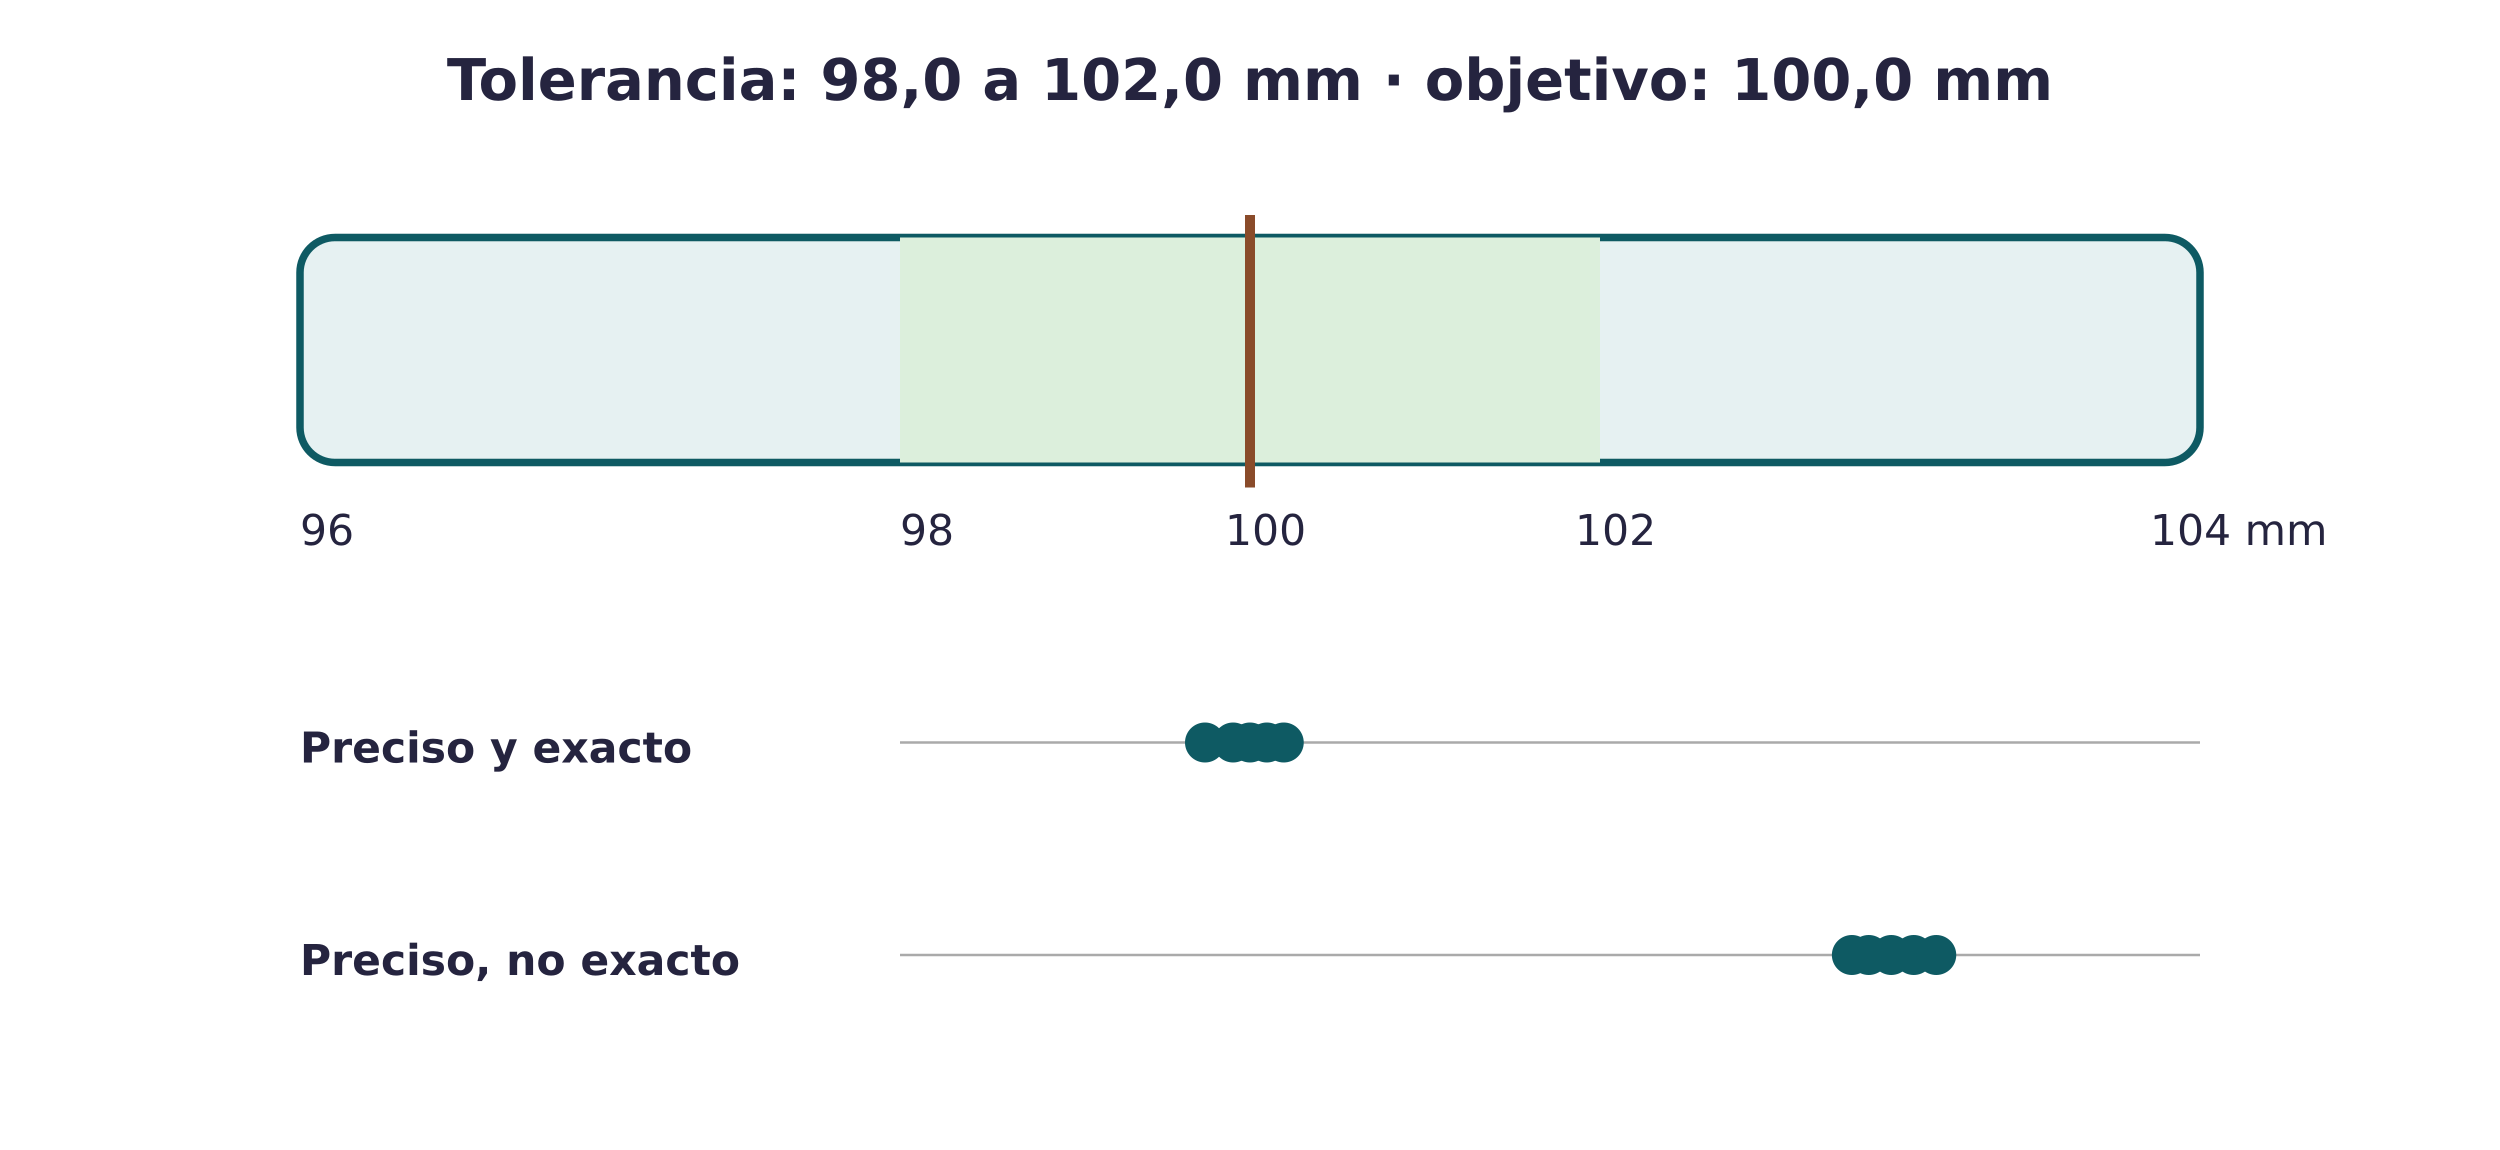
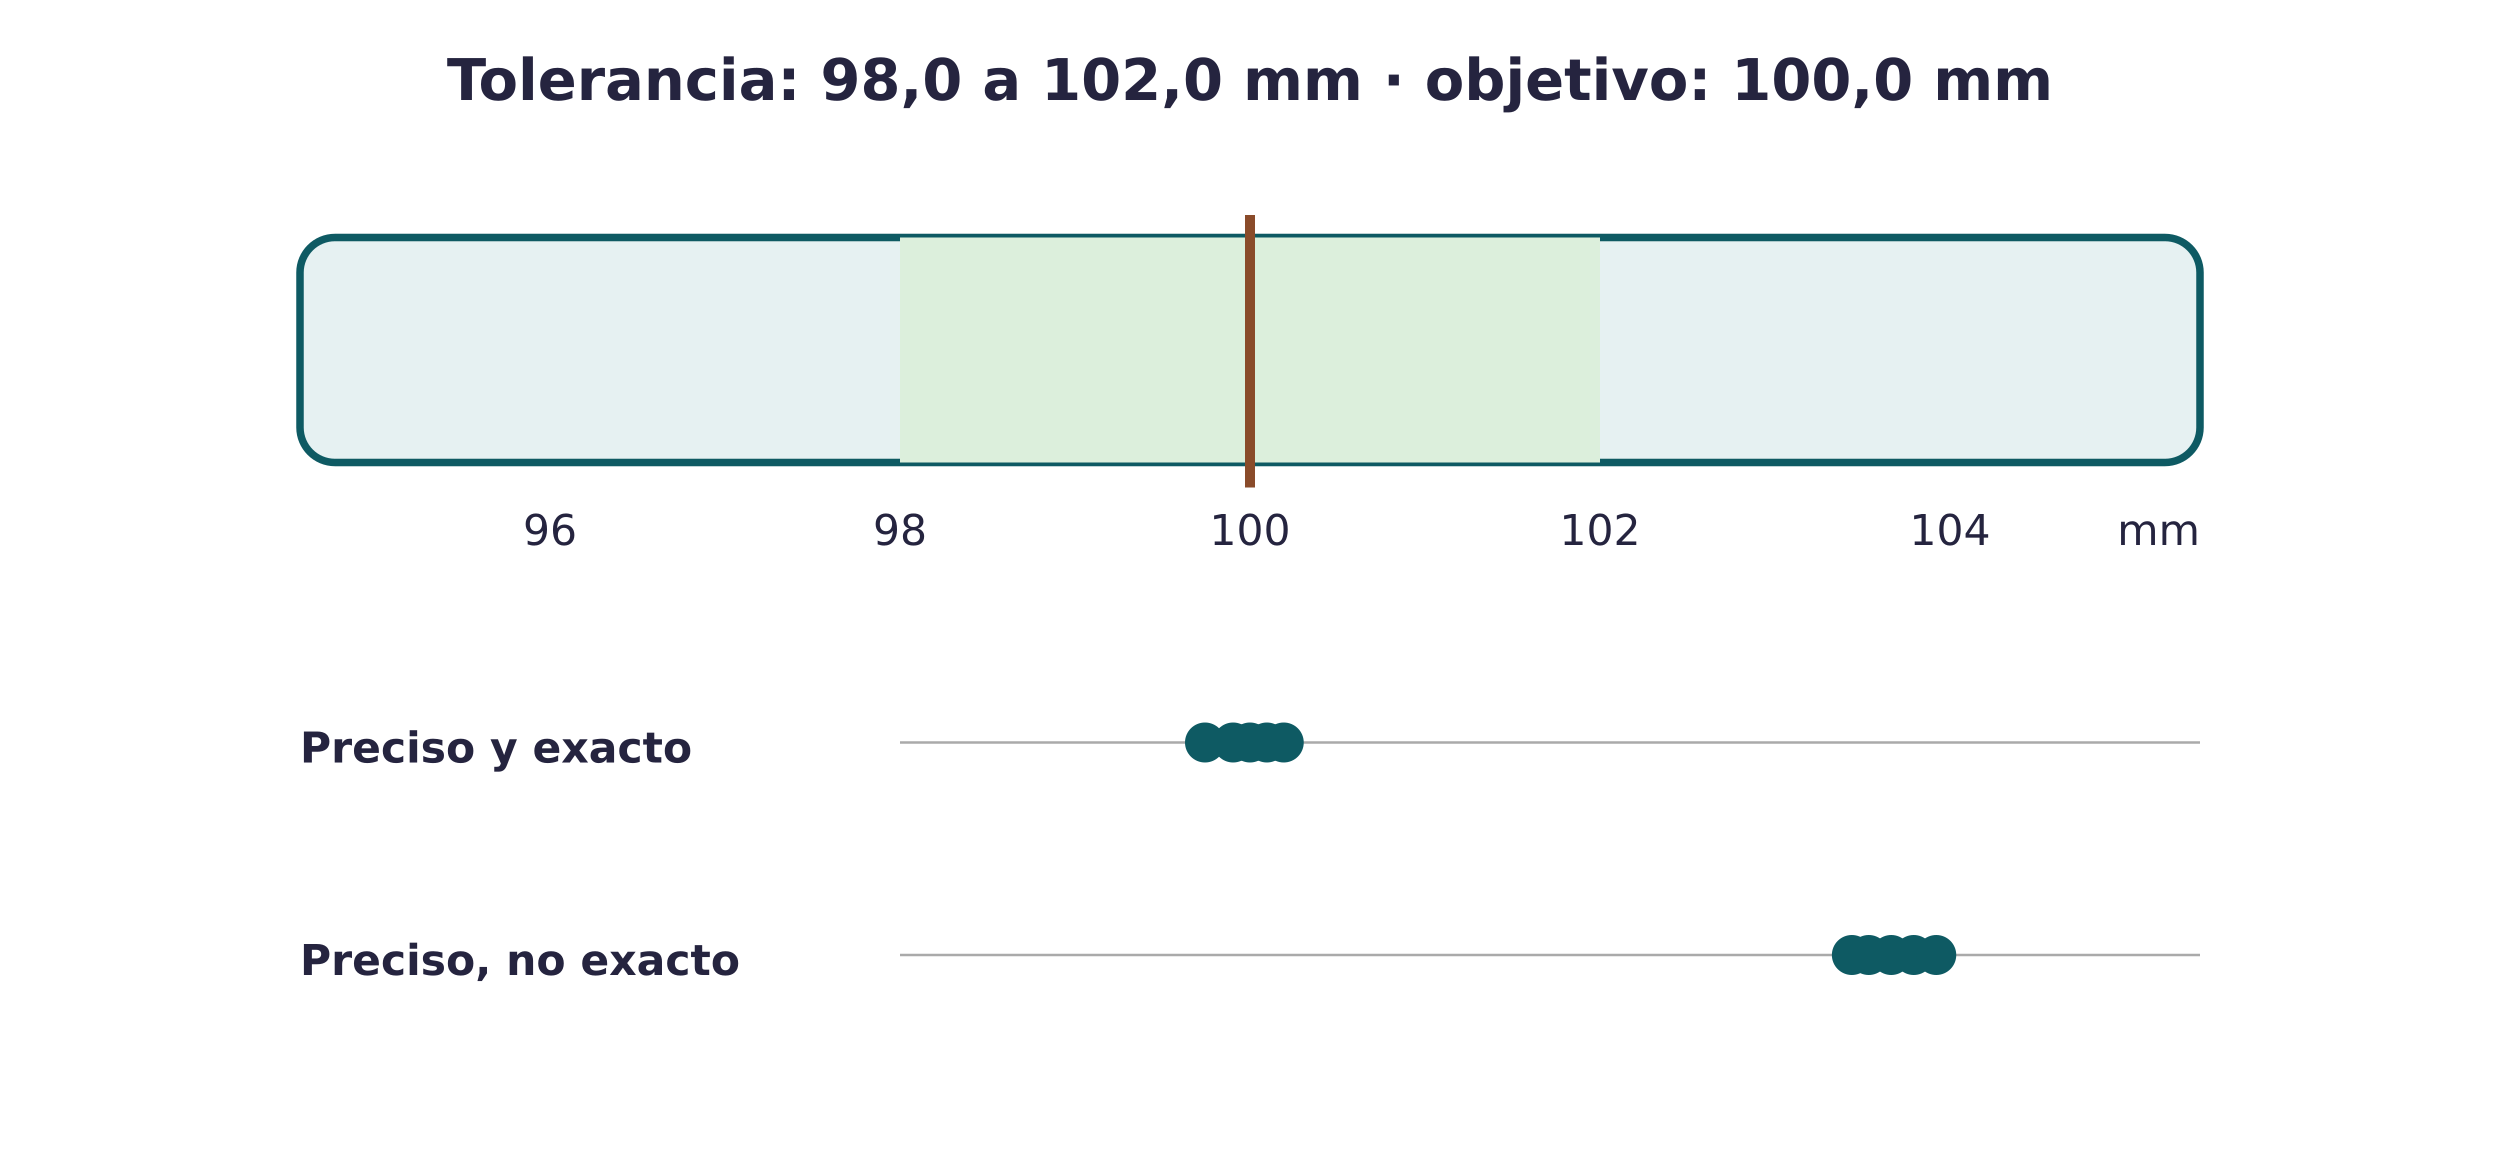
<svg xmlns="http://www.w3.org/2000/svg" viewBox="0 0 1000 460" role="img">
  <style>text{font-family:Verdana,'DejaVu Sans',Arial,sans-serif;fill:#25243f} .t{font-size:23px;font-weight:700} .s{font-size:17px} .box{fill:#f7f6fb;stroke:#0e5a63;stroke-width:3} .arr{stroke:#0e5a63;stroke-width:4;fill:none;marker-end:url(#a)} .return{stroke:#8a4b2a;stroke-width:4;fill:none;stroke-dasharray:9 7;marker-end:url(#b)}</style>
  <defs>
-     <marker id="a" markerWidth="10" markerHeight="10" refX="8" refY="3" orient="auto">
-       <path d="M0,0 L0,6 L9,3 z" fill="#0e5a63" />
+     <marker id="a" markerUnits="userSpaceOnUse" markerWidth="16" markerHeight="12" refX="14" refY="6" orient="auto">
+       <path d="M0,0 L0,12 L16,6 z" fill="#0e5a63" />
    </marker>
-     <marker id="b" markerWidth="10" markerHeight="10" refX="8" refY="3" orient="auto">
-       <path d="M0,0 L0,6 L9,3 z" fill="#8a4b2a" />
+     <marker id="b" markerUnits="userSpaceOnUse" markerWidth="16" markerHeight="12" refX="14" refY="6" orient="auto">
+       <path d="M0,0 L0,12 L16,6 z" fill="#8a4b2a" />
    </marker>
  </defs>
  <text class="t" x="500" y="40" text-anchor="middle">Tolerancia: 98,0 a 102,0 mm · objetivo: 100,0 mm</text>
  <rect x="120" y="95" width="760" height="90" rx="14" fill="#e6f1f2" stroke="#0e5a63" stroke-width="3" />
  <rect x="360" y="95" width="280" height="90" fill="#dcefdc" />
  <line x1="500" y1="86" x2="500" y2="195" stroke="#8a4b2a" stroke-width="4" />
-   <text class="s" x="120" y="218">96</text>
-   <text class="s" x="360" y="218">98</text>
-   <text class="s" x="490" y="218">100</text>
-   <text class="s" x="630" y="218">102</text>
-   <text class="s" x="860" y="218">104 mm</text>
+   <text class="s" x="220" y="218" text-anchor="middle">96</text>
+   <text class="s" x="360" y="218" text-anchor="middle">98</text>
+   <text class="s" x="500" y="218" text-anchor="middle">100</text>
+   <text class="s" x="640" y="218" text-anchor="middle">102</text>
+   <text class="s" x="780" y="218" text-anchor="middle">104</text>
+   <text class="s" x="880" y="218" text-anchor="end">mm</text>
  <text class="s" x="120" y="305" font-weight="700">Preciso y exacto</text>
  <line x1="360" y1="297" x2="880" y2="297" stroke="#aaa" />
  <circle cx="482.0" cy="297" r="8" fill="#0e5a63" />
  <circle cx="500.0" cy="297" r="8" fill="#0e5a63" />
  <circle cx="513.5" cy="297" r="8" fill="#0e5a63" />
  <circle cx="493.25" cy="297" r="8" fill="#0e5a63" />
  <circle cx="506.75" cy="297" r="8" fill="#0e5a63" />
  <text class="s" x="120" y="390" font-weight="700">Preciso, no exacto</text>
  <line x1="360" y1="382" x2="880" y2="382" stroke="#aaa" />
  <circle cx="747.5" cy="382" r="8" fill="#0e5a63" />
  <circle cx="765.5" cy="382" r="8" fill="#0e5a63" />
  <circle cx="756.5" cy="382" r="8" fill="#0e5a63" />
  <circle cx="774.5" cy="382" r="8" fill="#0e5a63" />
  <circle cx="740.75" cy="382" r="8" fill="#0e5a63" />
</svg>
